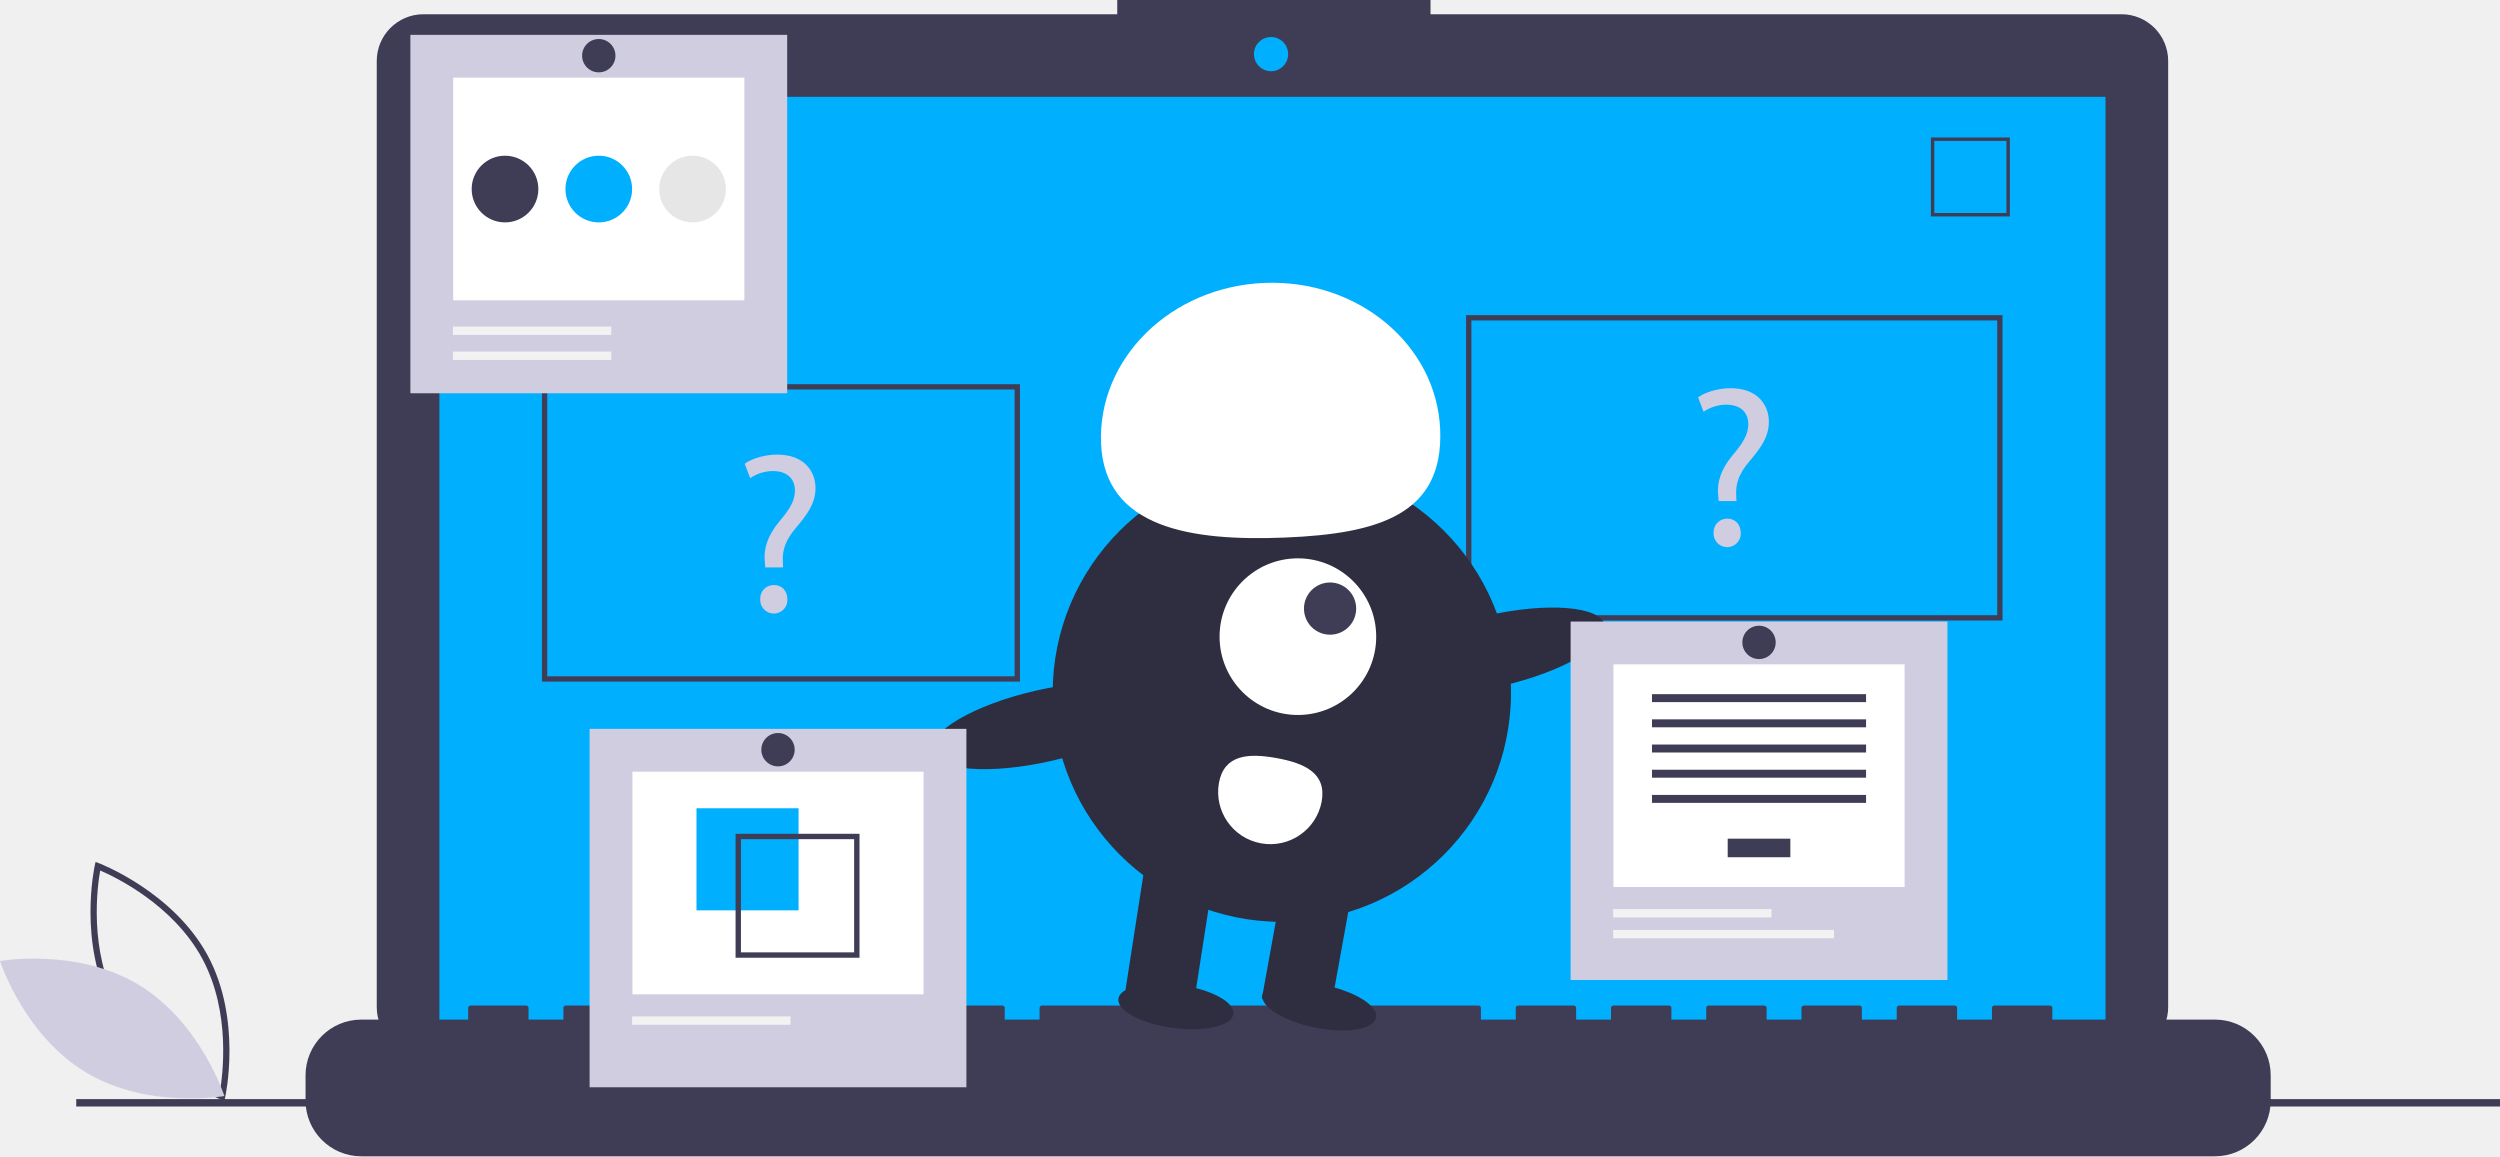
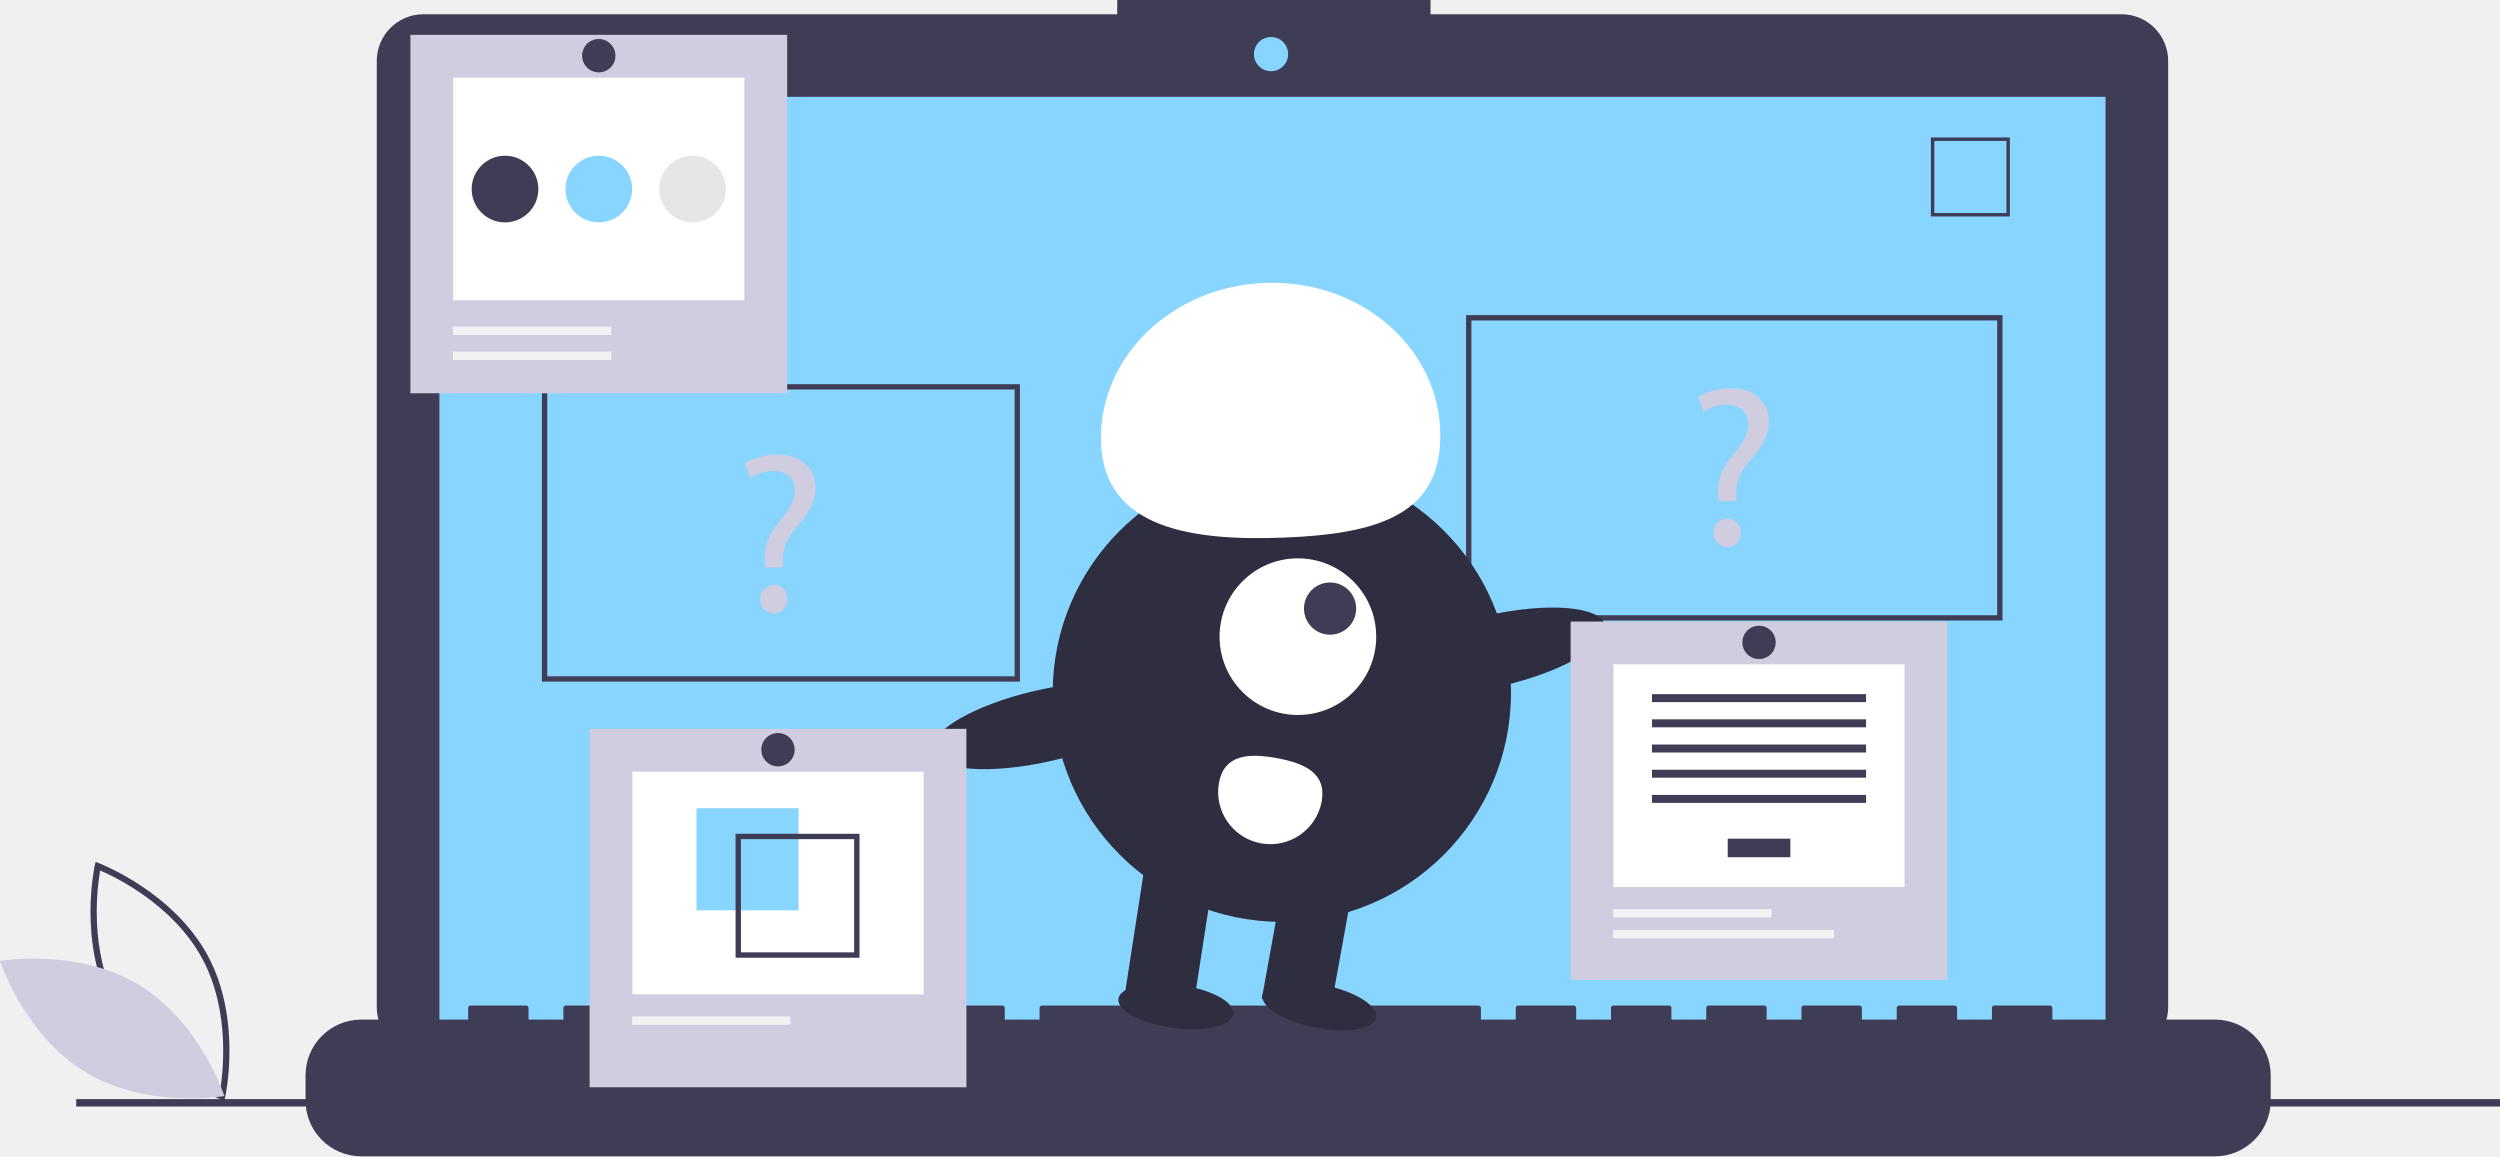
<svg xmlns="http://www.w3.org/2000/svg" data-name="Layer 1" width="941.404" height="435.42" viewBox="0 0 941.404 435.42">
  <path d="M213.791,646.813l-1.267-.475c-.278-.105-27.993-10.723-40.975-34.799-12.983-24.077-6.626-53.067-6.56-53.356l.299-1.32,1.267.475c.278.105,27.992,10.723,40.975,34.799,12.983,24.077,6.626,53.067,6.56,53.356Zm-40.163-36.395c10.976,20.357,32.877,30.791,38.426,33.174,1.055-5.947,4.364-29.997-6.603-50.334-10.965-20.335-32.874-30.786-38.426-33.174C165.97,566.035,162.662,590.082,173.628,610.418Z" transform="translate(-129.2979 -232.2899)" fill="#3f3d56" />
  <path d="M181.471,603.093c23.331,14.037,32.317,41.918,32.317,41.918s-28.842,5.123-52.173-8.914-32.317-41.918-32.317-41.918S158.14,589.057,181.471,603.093Z" transform="translate(-129.2979 -232.2899)" fill="#d0cde1" />
  <path d="M928.148,237.652H667.979v-5.362h-117.971v5.362H288.766a17.599,17.599,0,0,0-17.599,17.599V611.503a17.599,17.599,0,0,0,17.599,17.599H928.148A17.599,17.599,0,0,0,945.747,611.503V255.251A17.599,17.599,0,0,0,928.148,237.652Z" transform="translate(-129.2979 -232.2899)" fill="#3f3d56" />
-   <rect x="165.464" y="36.464" width="627.391" height="353.913" fill="#00b0ff" />
-   <circle cx="478.623" cy="20.377" r="6.435" fill="#00b0ff" />
+   <rect x="165.464" y="36.464" width="627.391" height="353.913" fill="#88d5ff" />
+   <circle cx="478.623" cy="20.377" r="6.435" fill="#88d5ff" />
  <path d="M886.136,313.797h-29.74V284.057h29.74Zm-28.447-1.293h27.154V285.35H857.689Z" transform="translate(-129.2979 -232.2899)" fill="#3f3d56" />
  <path d="M963.363,616.232H902.133v-4.412a.875.875,0,0,0-.875-.875H880.266a.875.875,0,0,0-.875.875v4.412H866.271v-4.412a.875.875,0,0,0-.875-.875H844.403a.875.875,0,0,0-.875.875v4.412H830.408v-4.412a.875.875,0,0,0-.875-.875H808.54a.875.875,0,0,0-.875.875v4.412H794.545v-4.412a.875.875,0,0,0-.875-.875H772.677a.875.875,0,0,0-.875.875v4.412H758.682v-4.412a.875.875,0,0,0-.875-.875h-20.993a.875.875,0,0,0-.875.875v4.412H722.819v-4.412a.875.875,0,0,0-.875-.875H700.951a.875.875,0,0,0-.875.875v4.412H686.956v-4.412a.875.875,0,0,0-.875-.875H521.637a.875.875,0,0,0-.875.875v4.412H507.642v-4.412a.875.875,0,0,0-.875-.875H485.774a.875.875,0,0,0-.875.875v4.412H471.779v-4.412a.875.875,0,0,0-.875-.875H449.911a.875.875,0,0,0-.875.875v4.412H435.916v-4.412a.875.875,0,0,0-.875-.875H414.048a.875.875,0,0,0-.875.875v4.412H400.053v-4.412a.875.875,0,0,0-.875-.875H378.185a.875.875,0,0,0-.875.875v4.412H364.19v-4.412a.875.875,0,0,0-.875-.875H342.323a.875.875,0,0,0-.875.875v4.412H328.327v-4.412a.875.875,0,0,0-.875-.875h-20.993a.875.875,0,0,0-.875.875v4.412h-40.236a20.993,20.993,0,0,0-20.993,20.993v9.492a20.993,20.993,0,0,0,20.993,20.993H963.363a20.993,20.993,0,0,0,20.993-20.993v-9.492A20.993,20.993,0,0,0,963.363,616.232Z" transform="translate(-129.2979 -232.2899)" fill="#3f3d56" />
  <rect x="28.711" y="413.883" width="912.693" height="2.785" fill="#3f3d56" />
  <path d="M883.37,465.961h-202v-115h202Zm-200-2h198v-111h-198Z" transform="translate(-129.2979 -232.2899)" fill="#3f3d56" />
  <path d="M513.37,488.961h-180v-112h180Zm-178-2h176v-108h-176Z" transform="translate(-129.2979 -232.2899)" fill="#3f3d56" />
  <path d="M417.464,445.961l-.172-2.236c-.516-4.644,1.032-9.718,5.332-14.877,3.87-4.559,6.02-7.912,6.02-11.782,0-4.386-2.752-7.31-8.17-7.396a15.28,15.28,0,0,0-8.686,2.666l-2.064-5.418c2.838-2.064,7.74-3.44,12.298-3.44,9.89,0,14.362,6.106,14.362,12.642,0,5.849-3.268,10.062-7.396,14.964-3.784,4.472-5.16,8.256-4.902,12.642l.086,2.236Zm-1.892,12.04a5.084,5.084,0,0,1,5.16-5.418c3.01,0,5.074,2.235,5.074,5.418a5.121,5.121,0,1,1-10.234,0Z" transform="translate(-129.2979 -232.2899)" fill="#d0cde1" />
  <path d="M776.464,420.961l-.172-2.236c-.516-4.644,1.032-9.718,5.332-14.877,3.87-4.559,6.02-7.912,6.02-11.782,0-4.386-2.752-7.31-8.17-7.396a15.28,15.28,0,0,0-8.686,2.666l-2.064-5.418c2.838-2.064,7.74-3.44,12.298-3.44,9.89,0,14.362,6.106,14.362,12.642,0,5.849-3.268,10.062-7.396,14.964-3.784,4.472-5.16,8.256-4.902,12.642l.086,2.236Zm-1.892,12.04a5.084,5.084,0,0,1,5.16-5.418c3.01,0,5.074,2.235,5.074,5.418a5.121,5.121,0,1,1-10.234,0Z" transform="translate(-129.2979 -232.2899)" fill="#d0cde1" />
  <circle cx="482.693" cy="260.849" r="86.292" fill="#2f2e41" />
  <polygon points="449.365 379.018 423.568 374.348 431.935 320.484 457.731 325.154 449.365 379.018" fill="#2f2e41" />
  <rect x="608.432" y="564.073" width="26.215" height="46.969" transform="translate(-14.69358 -333.6098) rotate(10.26106)" fill="#2f2e41" />
  <ellipse cx="626.082" cy="611.196" rx="8.192" ry="21.846" transform="translate(-226.2152 871.6648) rotate(-78.58697)" fill="#2f2e41" />
  <ellipse cx="572.111" cy="611.257" rx="8.192" ry="21.846" transform="translate(-238.2839 865.8482) rotate(-82.4537)" fill="#2f2e41" />
  <circle cx="488.734" cy="239.741" r="29.492" fill="#fff" />
  <circle cx="500.856" cy="229.17" r="9.831" fill="#3f3d56" />
  <path d="M543.919,399.262c-1.298-31.947,26.236-59.006,61.498-60.438s64.899,23.304,66.197,55.251-23.214,39.205-58.476,40.638S545.216,431.209,543.919,399.262Z" transform="translate(-129.2979 -232.2899)" fill="#fff" />
  <ellipse cx="691.67" cy="477.418" rx="43.146" ry="13.545" transform="translate(-218.4794 -65.68735) rotate(-12.9101)" fill="#2f2e41" />
  <ellipse cx="522.282" cy="505.587" rx="43.146" ry="13.545" transform="translate(-229.0548 -102.8204) rotate(-12.9101)" fill="#2f2e41" />
  <path d="M588.291,527.145A19.662,19.662,0,0,0,626.985,534.15c1.934-10.685-6.327-14.466-17.012-16.4S590.225,516.46,588.291,527.145Z" transform="translate(-129.2979 -232.2899)" fill="#fff" />
  <rect x="154.535" y="13.122" width="141.887" height="134.967" fill="#d0cde1" />
  <rect x="170.658" y="29.246" width="109.64" height="83.842" fill="#fff" />
  <rect x="170.55" y="122.979" width="59.637" height="3.139" fill="#f2f2f2" />
  <rect x="170.55" y="132.396" width="59.637" height="3.139" fill="#f2f2f2" />
  <circle cx="190.167" cy="71.19" r="12.555" fill="#3f3d56" />
-   <circle cx="225.478" cy="71.19" r="12.555" fill="#00b0ff" />
+   <circle cx="225.478" cy="71.19" r="12.555" fill="#88d5ff" />
  <circle cx="260.789" cy="71.19" r="12.555" fill="#e6e6e6" />
  <circle cx="225.478" cy="20.969" r="6.278" fill="#3f3d56" />
  <rect x="222.022" y="274.459" width="141.887" height="134.967" fill="#d0cde1" />
  <rect x="238.146" y="290.582" width="109.64" height="83.842" fill="#fff" />
-   <rect x="262.272" y="304.361" width="38.437" height="38.437" fill="#00b0ff" />
+   <rect x="262.272" y="304.361" width="38.437" height="38.437" fill="#88d5ff" />
  <path d="M406.284,546.262V592.936h46.674V546.262Zm44.649,44.649H408.308V548.287H450.933Z" transform="translate(-129.2979 -232.2899)" fill="#3f3d56" />
  <rect x="238.037" y="382.747" width="59.637" height="3.139" fill="#f2f2f2" />
  <circle cx="292.966" cy="282.306" r="6.278" fill="#3f3d56" />
  <rect x="591.437" y="234.053" width="141.887" height="134.967" fill="#d0cde1" />
  <rect x="607.56" y="250.176" width="109.64" height="83.842" fill="#fff" />
  <rect x="650.587" y="315.812" width="23.587" height="6.99" fill="#3f3d56" />
  <rect x="622.072" y="261.393" width="80.617" height="2.996" fill="#3f3d56" />
  <rect x="622.072" y="270.879" width="80.617" height="2.996" fill="#3f3d56" />
  <rect x="622.072" y="280.365" width="80.617" height="2.996" fill="#3f3d56" />
  <rect x="622.072" y="289.851" width="80.617" height="2.996" fill="#3f3d56" />
  <rect x="622.072" y="299.337" width="80.617" height="2.996" fill="#3f3d56" />
  <rect x="607.451" y="342.341" width="59.637" height="3.139" fill="#f2f2f2" />
  <rect x="607.451" y="350.187" width="83.178" height="3.139" fill="#f2f2f2" />
  <circle cx="662.38" cy="241.9" r="6.278" fill="#3f3d56" />
</svg>
